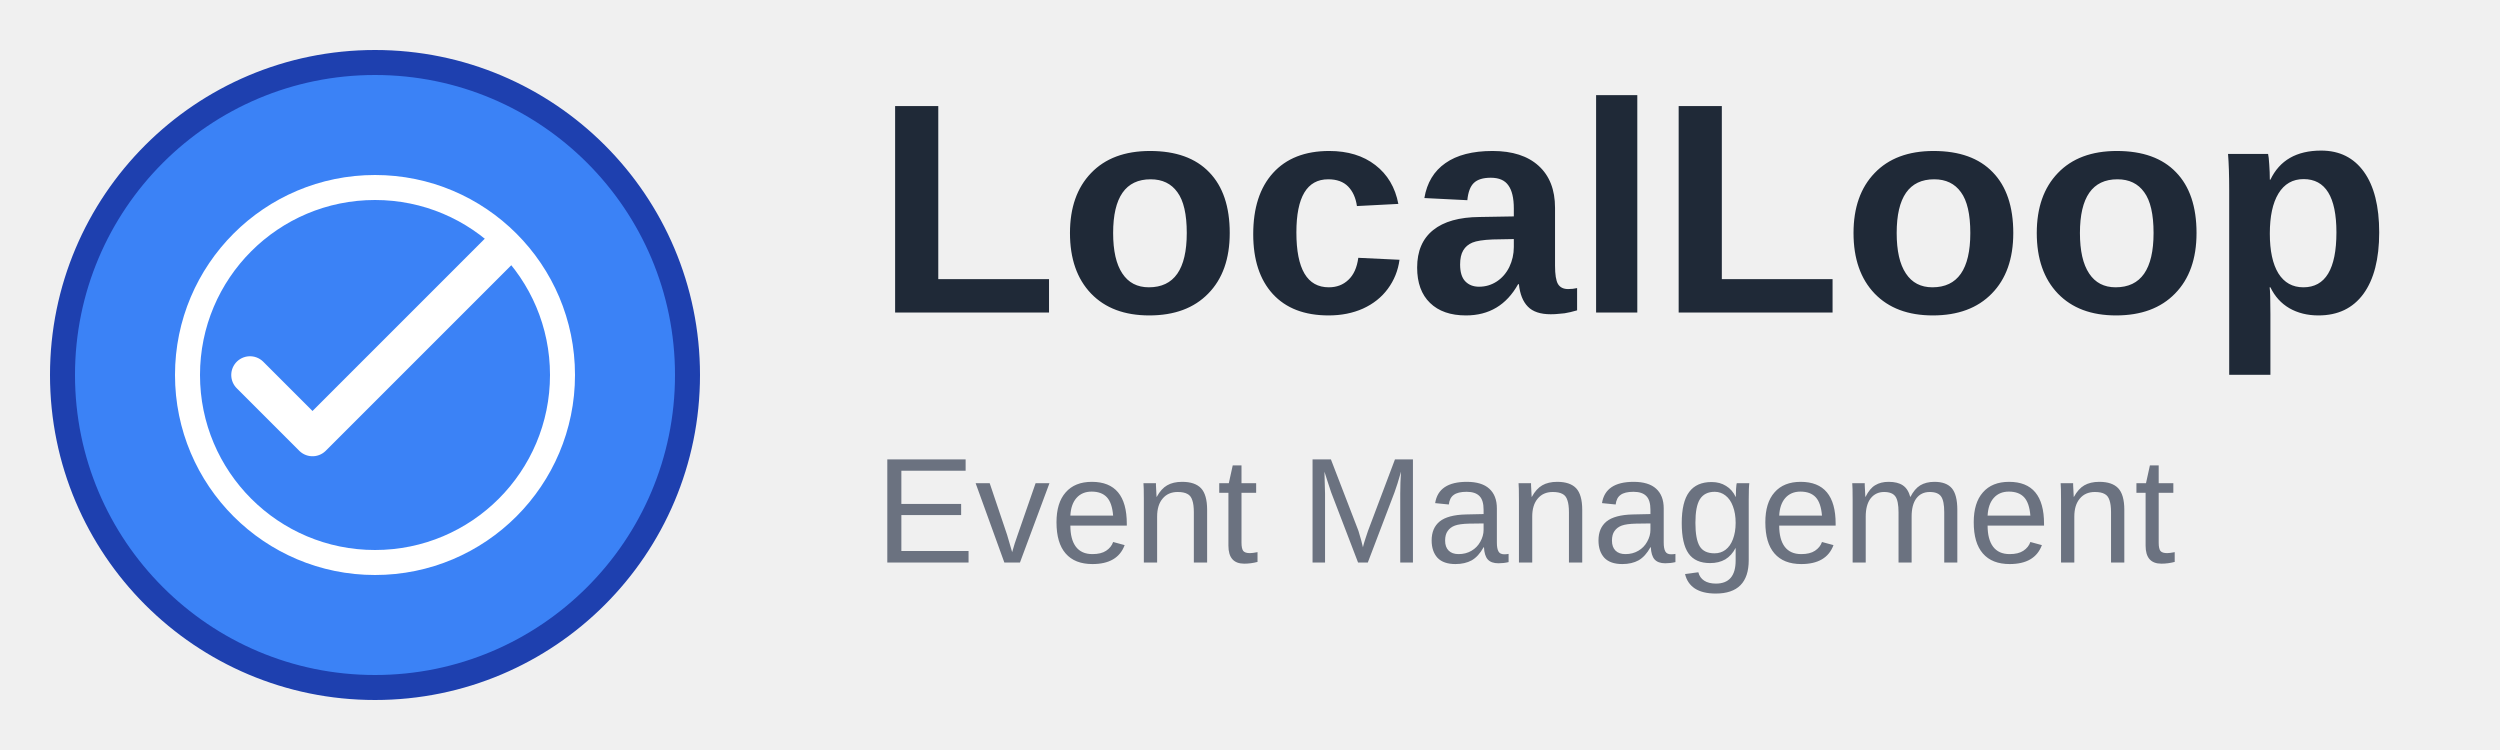
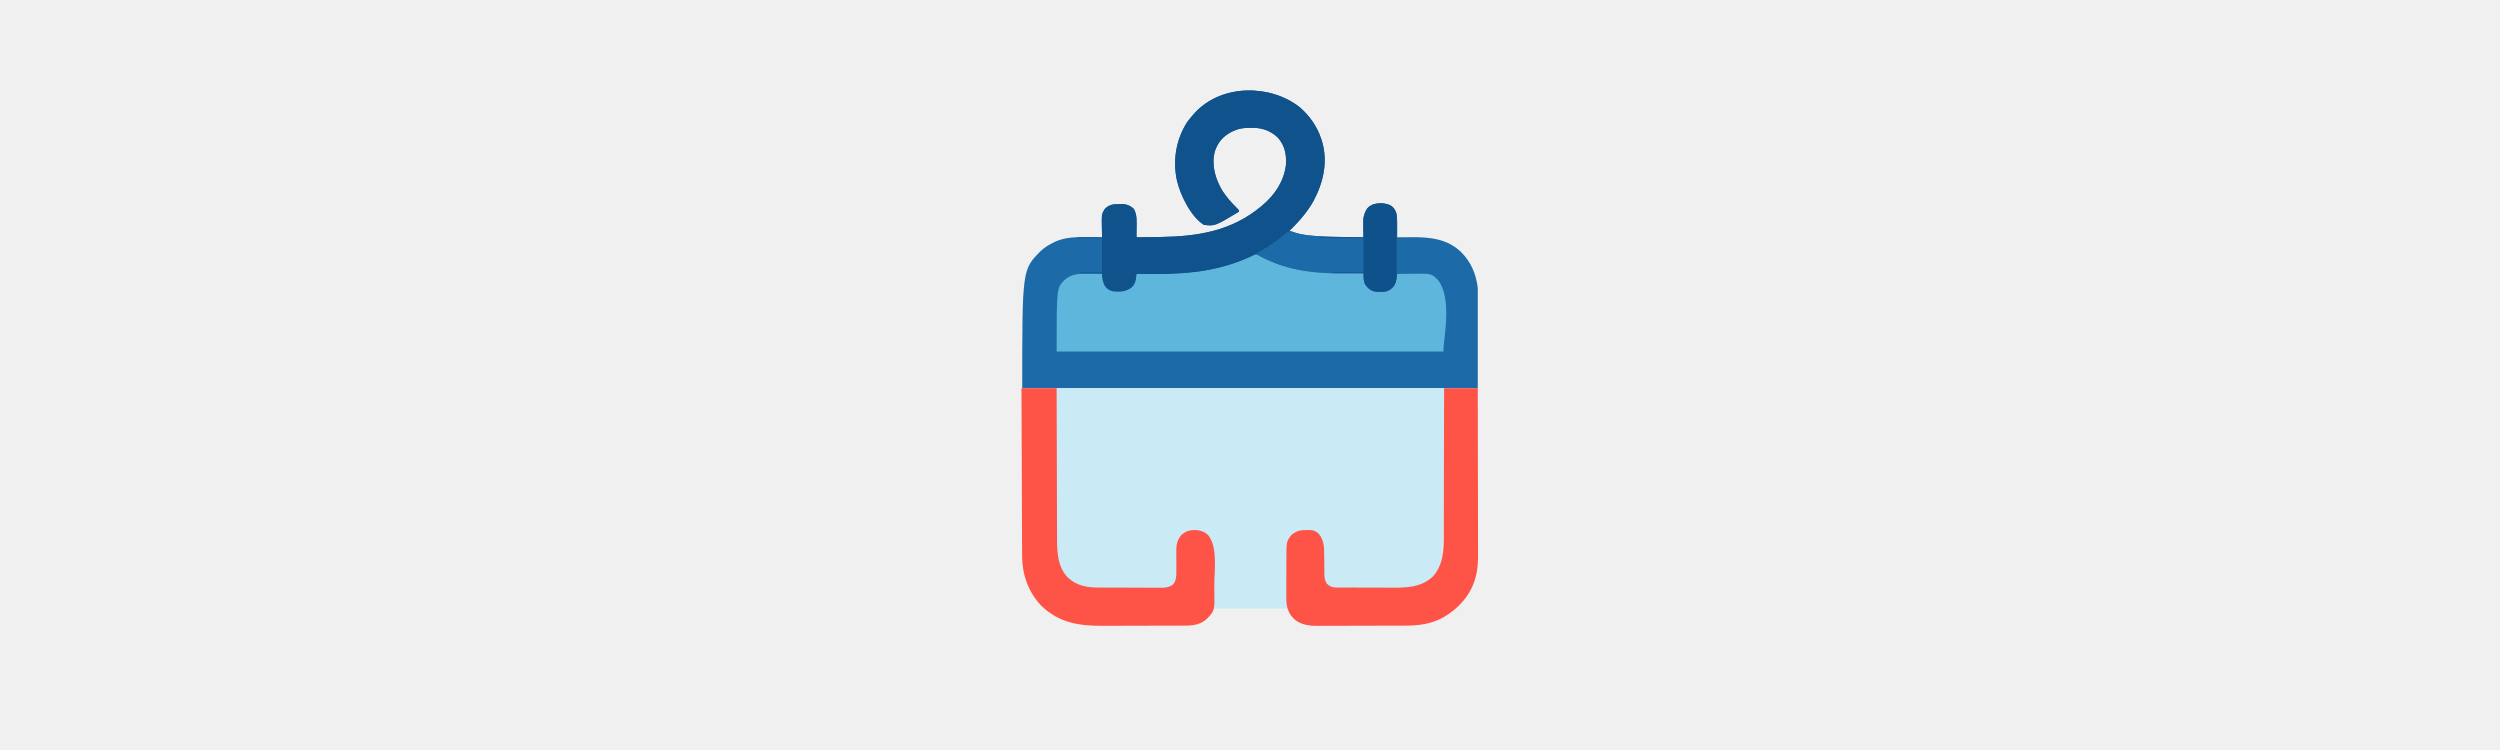
- <svg xmlns="http://www.w3.org/2000/svg" width="200" height="60" viewBox="0 0 200 60" fill="none">
-   <circle cx="30" cy="30" r="25" fill="#3B82F6" stroke="#1E40AF" stroke-width="2" />
-   <circle cx="30" cy="30" r="15" fill="none" stroke="white" stroke-width="2" />
-   <path d="M20 30 L25 35 L40 20" stroke="white" stroke-width="3" stroke-linecap="round" stroke-linejoin="round" />
-   <text x="70" y="25" font-family="Arial, sans-serif" font-size="24" font-weight="bold" fill="#1F2937">LocalLoop</text>
-   <text x="70" y="45" font-family="Arial, sans-serif" font-size="12" fill="#6B7280">Event Management</text>
+ <svg xmlns="http://www.w3.org/2000/svg" width="200" height="60" viewBox="0 0 1024 1024" fill="none">
+   <path d="M579.875 146.375C593.27 158.006 603.327 172.126 609 189C609.392 190.156 609.784 191.313 610.188 192.504C618.701 220.757 612.252 248.926 598.806 274.151C590.289 289.659 578.632 302.709 566 315C567.767 315.635 569.539 316.258 571.312 316.875C572.299 317.223 573.285 317.571 574.301 317.93C582.846 320.402 591.586 321.407 600.434 322.086C601.504 322.169 602.574 322.253 603.677 322.339C616.46 323.269 629.251 323.455 642.062 323.625C644.502 323.663 646.941 323.702 649.381 323.742C655.254 323.836 661.127 323.922 667 324C666.979 323.24 666.958 322.479 666.937 321.696C666.852 318.193 666.801 314.691 666.75 311.187C666.716 309.992 666.683 308.796 666.648 307.564C666.558 299.232 667.052 290.617 672.709 284.001C678.252 278.798 683.98 277.626 691.41 277.816C698.747 278.337 703.884 279.518 709 285C713.625 293.613 713.133 302.418 713.062 311.937C713.058 313.098 713.053 314.259 713.049 315.455C713.037 318.303 713.021 321.152 713 324C714.002 323.989 715.003 323.979 716.035 323.968C719.839 323.931 723.643 323.909 727.447 323.89C729.077 323.88 730.707 323.867 732.337 323.849C757.075 323.589 781.082 325.929 799.892 343.817C813.734 357.474 820.605 373.837 823 393C823 438.21 823 483.42 823 530C617.74 530 412.48 530 201 530C201 368.041 201 368.041 226.191 342.805C231.59 337.724 237.33 334.196 244 331C245.15 330.43 245.15 330.43 246.324 329.848C260.526 323.458 276.316 323.586 291.562 323.812C293.364 323.828 295.165 323.841 296.967 323.853C301.312 323.886 305.656 323.937 310 324C309.969 322.654 309.969 322.654 309.937 321.281C309.868 317.919 309.818 314.557 309.78 311.195C309.76 309.746 309.733 308.297 309.698 306.848C309.347 291.856 309.347 291.856 314 285C319.851 279.299 325.495 278.637 333.312 278.625C334.129 278.6 334.946 278.576 335.787 278.551C342.853 278.517 348.147 280.372 353.375 285.187C357.938 293.086 357.247 302.239 357.125 311.062C357.116 312.31 357.107 313.557 357.098 314.842C357.074 317.895 357.041 320.947 357 324C364.313 323.914 371.625 323.819 378.938 323.712C382.336 323.663 385.734 323.617 389.133 323.578C439.989 322.976 486.806 315.53 527 282C527.507 281.578 528.014 281.156 528.537 280.721C545.659 266.29 557.833 248.555 561 226C561.865 211.771 560.264 200.439 551 189C543.666 180.893 532.22 175.692 521.401 174.781C510.217 174.312 499.25 173.941 489 179C487.763 179.596 487.763 179.596 486.5 180.203C474.971 186.195 468.012 194.537 463.914 206.816C459.15 225.583 464.597 243.8 474 260C479.761 269.039 486.888 277.042 494.562 284.5C497 287 497 287 497 289C463.998 308.761 463.998 308.761 449 307C430.933 295.503 416.722 266.096 412.153 245.985C406.358 218.64 411.056 190.685 426 167C428.803 163.138 431.808 159.545 435 156C435.675 155.23 436.351 154.461 437.047 153.668C473.223 114.84 539.468 114.651 579.875 146.375Z" fill="#1D6AA8" />
+   <path d="M248 530C422.57 530 597.14 530 777 530C777 771.579 777 771.579 762 787.812C745.237 803.49 724.404 803.469 702.809 803.398C700.606 803.4 698.404 803.403 696.201 803.407C691.618 803.412 687.036 803.405 682.453 803.391C676.589 803.374 670.725 803.384 664.861 803.402C660.327 803.413 655.793 803.409 651.259 803.401C649.096 803.399 646.934 803.402 644.771 803.409C641.754 803.417 638.737 803.405 635.72 803.388C634.836 803.394 633.951 803.4 633.039 803.407C627.034 803.345 621.977 802.563 617.258 798.5C614.264 794.536 612.886 791.748 612.842 786.811C612.827 785.548 612.827 785.548 612.811 784.259C612.8 782.895 612.8 782.895 612.789 781.504C612.761 779.563 612.732 777.622 612.703 775.682C612.662 772.634 612.625 769.587 612.599 766.539C613.159 746.527 613.159 746.527 605 729C599.52 725.21 595.592 724.391 589 724.562C587.848 724.552 587.848 724.552 586.672 724.541C580.194 724.613 575.482 726.038 570.312 730.125C563.543 738.542 562.835 747.922 562.886 758.344C562.886 759.148 562.886 759.951 562.886 760.78C562.887 763.353 562.894 765.927 562.902 768.5C562.904 770.1 562.905 771.701 562.905 773.301C562.911 779.201 562.925 785.1 562.937 791C562.968 810.8 562.968 810.8 563 831C529.67 831 496.34 831 462 831C462.021 822.894 462.041 814.789 462.062 806.438C462.082 783.123 462.082 783.123 461.687 759.812C461.665 758.625 461.643 757.438 461.619 756.215C461.326 747.16 460.097 738.085 454 731C446.422 725.25 439.462 723.966 430 725C422.494 727.464 418.108 731.007 414.426 737.983C412.383 742.85 412.596 747.698 412.629 752.902C412.612 755.031 412.594 757.159 412.576 759.287C412.566 762.616 412.562 765.944 412.564 769.273C412.561 772.504 412.533 775.734 412.504 778.965C412.512 779.952 412.52 780.938 412.529 781.955C412.463 788.072 411.647 792.953 408 798C403.71 801.415 400.212 803.119 394.747 803.14C393.88 803.146 393.012 803.152 392.119 803.158C390.695 803.159 390.695 803.159 389.243 803.161C388.241 803.166 387.239 803.171 386.206 803.176C382.881 803.191 379.556 803.198 376.23 803.203C373.914 803.209 371.598 803.215 369.282 803.22C364.415 803.231 359.548 803.237 354.682 803.24C348.476 803.246 342.271 803.27 336.065 803.298C331.274 803.317 326.482 803.322 321.691 803.324C319.405 803.327 317.12 803.335 314.834 803.348C294.922 803.455 277.409 802.854 262.254 788.363C202.726 725.947 248 616.252 248 530Z" fill="#CAEBF6" />
+   <path d="M525.765 348.821C527.761 349.887 529.724 351.001 531.688 352.125C564.967 370.325 602.504 372.361 639.688 372.688C642.359 372.719 645.03 372.755 647.701 372.791C654.134 372.875 660.567 372.943 667 373C667.186 374.23 667.186 374.23 667.376 375.484C667.546 376.562 667.716 377.64 667.891 378.75C668.056 379.817 668.221 380.885 668.392 381.984C669.512 387.536 671.507 390.842 676.062 394.375C682.911 398.164 691.754 398.021 699.367 396.539C703.694 394.904 706.886 392.052 709 388C709.77 385.607 710.48 383.194 711.145 380.77C711.495 379.503 711.845 378.237 712.206 376.933C712.468 375.965 712.73 374.997 713 374C718.21 373.925 723.42 373.871 728.631 373.835C730.399 373.82 732.167 373.8 733.935 373.774C759.463 373.406 759.463 373.406 768.277 381.895C788.836 407.021 776 462.894 776 480C601.76 480 427.52 480 248 480C248 393.739 248 393.739 258 383C268.455 373.253 279.647 373.598 293.062 373.813C294.708 373.828 296.353 373.841 297.998 373.854C301.999 373.886 305.999 373.938 310 374C310.195 374.896 310.39 375.793 310.59 376.716C310.983 378.477 310.983 378.477 311.383 380.273C311.639 381.438 311.896 382.602 312.161 383.802C313.486 388.851 315.204 391.698 319.5 394.813C326.219 398.004 334.544 398.197 341.676 396.281C346.981 394.07 351.556 391.331 353.93 385.855C355.29 381.949 356.202 378.056 357 374C357.661 373.992 358.322 373.984 359.002 373.976C366.013 373.888 373.024 373.788 380.035 373.683C382.635 373.645 385.236 373.61 387.836 373.578C408.595 373.322 429.491 372.864 450 369.313C450.972 369.146 451.945 368.979 452.947 368.808C474.369 364.908 496.459 357.93 515.746 347.715C519.403 346.555 522.313 347.215 525.765 348.821Z" fill="#5EB6DC" />
+   <path d="M579.875 146.375C593.27 158.006 603.327 172.126 609 189C609.392 190.156 609.784 191.313 610.188 192.504C618.701 220.757 612.252 248.926 598.806 274.151C591.967 286.604 583.209 297.271 573.421 307.512C572.471 308.507 571.526 309.507 570.587 310.512C562.808 318.819 554.391 325.59 545 332C544.431 332.393 543.861 332.786 543.274 333.19C495.722 365.752 440.443 374.506 384 374.125C381.363 374.115 378.727 374.106 376.09 374.098C369.726 374.076 363.363 374.043 357 374C356.936 374.621 356.872 375.242 356.807 375.882C356.721 376.696 356.634 377.509 356.545 378.347C356.461 379.154 356.377 379.96 356.29 380.792C355.679 385.448 353.79 389.288 350.391 392.539C342.901 398.206 335.142 398.704 326 398C321.006 397.051 317.121 395.057 314.031 390.871C310.828 385.059 310 379.584 310 373C300.1 373 290.2 373 280 373C280 372.67 280 372.34 280 372C289.9 372 299.8 372 310 372C310 356.49 310 340.98 310 325C299.11 325 288.22 325 277 325C277 324.67 277 324.34 277 324C287.89 324 298.78 324 310 324C309.842 314.158 309.842 314.158 309.64 304.316C309.58 296.913 309.718 291.309 314 285C319.851 279.299 325.495 278.637 333.312 278.625C334.129 278.6 334.946 278.576 335.787 278.551C342.853 278.517 348.147 280.372 353.375 285.187C357.938 293.086 357.247 302.239 357.125 311.062C357.116 312.31 357.107 313.557 357.098 314.842C357.074 317.895 357.041 320.947 357 324C364.313 323.914 371.625 323.819 378.938 323.712C382.336 323.663 385.734 323.617 389.133 323.578C439.989 322.976 486.806 315.53 527 282C527.507 281.578 528.014 281.156 528.537 280.721C545.659 266.29 557.833 248.555 561 226C561.865 211.771 560.264 200.439 551 189C543.666 180.893 532.22 175.692 521.401 174.781C510.217 174.312 499.25 173.941 489 179C488.175 179.397 487.35 179.794 486.5 180.203C474.971 186.195 468.012 194.537 463.914 206.816C459.15 225.583 464.597 243.8 474 260C479.761 269.039 486.888 277.042 494.562 284.5C497 287 497 287 497 289C463.998 308.761 463.998 308.761 449 307C430.933 295.503 416.722 266.096 412.153 245.985C406.358 218.64 411.056 190.685 426 167C428.803 163.138 431.808 159.545 435 156C435.675 155.23 436.351 154.461 437.047 153.668C473.223 114.84 539.468 114.651 579.875 146.375Z" fill="#10528B" />
+   <path d="M200 530C215.84 530 231.68 530 248 530C248.015 536.707 248.029 543.414 248.044 550.324C248.095 572.497 248.161 594.669 248.236 616.841C248.245 619.52 248.254 622.2 248.262 624.879C248.265 625.545 248.267 626.211 248.269 626.897C248.304 637.654 248.329 648.41 248.35 659.167C248.372 670.22 248.406 681.273 248.449 692.325C248.473 698.527 248.491 704.728 248.498 710.93C248.504 716.777 248.524 722.623 248.554 728.469C248.563 730.606 248.567 732.743 248.565 734.88C248.554 754.26 249.311 774.101 263.621 788.812C275.27 799.524 288.891 802.133 304.306 802.177C305.319 802.184 306.331 802.19 307.374 802.197C310.706 802.217 314.039 802.228 317.371 802.238C318.513 802.242 319.655 802.246 320.832 802.251C326.871 802.271 332.91 802.286 338.949 802.295C345.178 802.306 351.406 802.341 357.635 802.38C362.435 802.406 367.234 802.415 372.034 802.418C374.33 802.423 376.627 802.435 378.923 802.453C382.137 802.478 385.35 802.477 388.564 802.47C389.506 802.483 390.448 802.496 391.419 802.509C397.323 802.462 402.168 801.589 407 798C411.518 792.228 411.538 786.147 411.434 779.07C411.443 776.954 411.453 774.839 411.463 772.723C411.454 769.423 411.437 766.123 411.415 762.823C411.401 759.613 411.416 756.405 411.434 753.195C411.409 751.735 411.409 751.735 411.384 750.246C411.438 742.691 413.366 736.183 418.407 730.38C424.676 724.753 430.758 723.411 438.934 723.656C445.475 724.39 450.934 726.4 455.438 731.312C468.25 748.214 463.144 779.817 463.286 800.036C463.304 802.164 463.328 804.293 463.359 806.422C463.74 833.698 463.74 833.698 453.543 844.551C445.789 851.869 436.085 854.106 425.66 854.147C424.406 854.154 423.152 854.161 421.86 854.169C420.482 854.172 419.105 854.174 417.727 854.177C416.266 854.183 414.805 854.19 413.344 854.197C408.556 854.218 403.768 854.228 398.98 854.238C397.325 854.242 395.669 854.246 394.013 854.251C386.226 854.27 378.438 854.284 370.651 854.292C361.702 854.302 352.753 854.328 343.803 854.369C336.862 854.399 329.921 854.414 322.979 854.417C318.846 854.419 314.712 854.428 310.579 854.453C278.471 854.64 251.079 850.305 227 827C209.257 808.411 200.869 784.238 200.842 758.844C200.837 757.861 200.832 756.877 200.827 755.864C200.812 752.589 200.803 749.314 200.795 746.039C200.785 743.683 200.775 741.327 200.765 738.971C200.738 732.589 200.717 726.208 200.697 719.826C200.677 713.829 200.653 707.831 200.629 701.833C200.581 689.958 200.538 678.084 200.497 666.209C200.458 654.679 200.416 643.148 200.372 631.617C200.37 630.906 200.367 630.194 200.364 629.461C200.35 625.892 200.337 622.322 200.323 618.752C200.209 589.168 200.103 559.584 200 530Z" fill="#FE5448" />
+   <path d="M777 530C792.18 530 807.36 530 823 530C823.066 560.846 823.122 591.692 823.153 622.538C823.157 626.185 823.161 629.832 823.165 633.479C823.166 634.205 823.166 634.931 823.167 635.679C823.18 647.413 823.204 659.147 823.231 670.88C823.26 682.933 823.276 694.986 823.282 707.039C823.286 713.803 823.295 720.568 823.317 727.332C823.338 733.706 823.344 740.08 823.339 746.455C823.34 748.787 823.346 751.119 823.358 753.452C823.414 765.365 823.321 776.467 820 788C819.72 789.05 819.72 789.05 819.434 790.121C812.901 813.197 796.009 831.547 775.467 843.199C759.331 851.942 742.772 854.142 724.69 854.177C723.262 854.183 721.833 854.19 720.405 854.197C715.744 854.218 711.083 854.228 706.422 854.238C704.808 854.242 703.195 854.246 701.582 854.251C694 854.27 686.419 854.284 678.837 854.292C670.122 854.302 661.407 854.328 652.691 854.369C645.929 854.399 639.167 854.414 632.405 854.417C628.378 854.419 624.35 854.428 620.323 854.453C616.531 854.477 612.739 854.481 608.947 854.471C606.913 854.47 604.88 854.489 602.846 854.509C591.353 854.445 579.757 852.562 571.234 844.285C561.786 834.261 561.419 824.398 561.539 811.227C561.541 809.495 561.542 807.763 561.542 806.031C561.545 802.411 561.561 798.792 561.588 795.173C561.622 790.561 561.63 785.95 561.628 781.338C561.629 777.764 561.64 774.19 561.654 770.616C561.661 768.917 561.665 767.217 561.666 765.518C561.714 739.418 561.714 739.418 568 731C575.855 723.598 583.274 723.463 593.621 723.664C598.836 723.93 602.413 725.09 606 729C612.905 737.089 613.284 747.187 613.309 757.391C613.334 759.336 613.359 761.281 613.385 763.227C613.414 766.25 613.438 769.274 613.456 772.298C613.478 775.246 613.517 778.193 613.559 781.141C613.559 782.041 613.559 782.941 613.559 783.868C613.639 788.989 614.152 792.568 617 797C621.206 800.99 624.486 802.117 630.17 802.14C630.994 802.146 631.817 802.152 632.666 802.158C633.562 802.159 634.457 802.16 635.38 802.161C636.33 802.166 637.28 802.171 638.259 802.176C641.407 802.191 644.555 802.198 647.703 802.203C649.901 802.209 652.099 802.215 654.297 802.22C658.914 802.231 663.531 802.237 668.147 802.24C674.024 802.246 679.901 802.27 685.778 802.298C690.325 802.317 694.872 802.322 699.419 802.324C701.583 802.327 703.747 802.335 705.911 802.348C726.114 802.462 745.822 801.867 761.5 787.312C775.948 771.538 776.6 750.819 776.546 730.599C776.555 728.4 776.565 726.2 776.577 724.001C776.605 718.083 776.608 712.164 776.607 706.246C776.611 700.041 776.636 693.837 776.659 687.632C776.7 675.907 776.72 664.181 776.733 652.455C776.745 643.084 776.765 633.713 776.792 624.342C776.794 623.68 776.796 623.019 776.798 622.337C776.808 619.017 776.818 615.697 776.828 612.378C776.91 584.918 776.961 557.459 777 530Z" fill="#FE5448" />
+   <path d="M704.789 281C708.679 283.913 710.636 287.443 712 292C712.4 294.984 712.411 297.922 712.388 300.929C712.396 302.228 712.396 302.228 712.404 303.554C712.417 306.399 712.409 309.244 712.398 312.09C712.4 314.078 712.403 316.067 712.407 318.056C712.412 322.218 712.405 326.379 712.391 330.541C712.374 335.861 712.384 341.181 712.402 346.502C712.413 350.607 712.409 354.712 712.401 358.817C712.399 360.778 712.402 362.739 712.409 364.7C712.417 367.448 712.405 370.194 712.388 372.941C712.394 373.743 712.4 374.545 712.407 375.371C712.336 381.655 711.244 387.314 707.098 392.277C706.09 393.099 706.09 393.099 705.062 393.937C704.393 394.503 703.724 395.069 703.035 395.652C697.086 399.592 688.845 398.512 682 398C676.037 396.424 672.367 393.051 669 388C666.979 382.803 666.938 378.469 667 373C666.333 373.007 665.667 373.013 664.98 373.02C657.888 373.088 650.795 373.132 643.703 373.165C641.074 373.178 638.446 373.2 635.817 373.226C594.034 373.634 556.679 367.525 520 347C523.078 344.515 526.363 342.592 529.787 340.638C539.076 335.336 547.531 329.532 555.781 322.695C556.658 321.971 557.534 321.246 558.438 320.5C559.199 319.85 559.961 319.201 560.746 318.531C563.285 316.807 564.95 316.243 568 316C570.289 316.488 570.289 316.488 572.625 317.312C581.561 320.439 591.046 321.366 600.434 322.086C601.504 322.17 602.574 322.253 603.677 322.339C616.46 323.269 629.251 323.455 642.062 323.625C644.502 323.663 646.941 323.702 649.381 323.742C655.254 323.836 661.127 323.922 667 324C666.979 323.24 666.958 322.479 666.937 321.696C666.852 318.193 666.801 314.691 666.75 311.187C666.716 309.992 666.683 308.796 666.648 307.564C666.558 299.232 667.052 290.617 672.709 284.001C680.892 276.32 695.009 275.533 704.789 281Z" fill="#1D6AA8" />
+   <path d="M704.789 281C708.679 283.913 710.636 287.443 712 292C712.4 294.984 712.411 297.922 712.388 300.929C712.393 301.795 712.399 302.661 712.404 303.554C712.417 306.399 712.409 309.244 712.398 312.09C712.4 314.078 712.403 316.067 712.407 318.056C712.412 322.218 712.405 326.379 712.391 330.541C712.374 335.861 712.384 341.181 712.402 346.502C712.413 350.607 712.409 354.712 712.401 358.817C712.399 360.778 712.402 362.739 712.409 364.7C712.417 367.448 712.405 370.194 712.388 372.941C712.394 373.743 712.4 374.545 712.407 375.371C712.336 381.655 711.244 387.314 707.098 392.277C706.09 393.099 706.09 393.099 705.062 393.937C704.393 394.503 703.724 395.069 703.035 395.652C697.086 399.592 688.845 398.512 682 398C676.037 396.424 672.367 393.051 669 388C666.869 382.521 667 379.197 667 373C652.81 373 638.62 373 624 373C624 372.67 624 372.34 624 372C638.19 372 652.38 372 667 372C667 356.49 667 340.98 667 325C647.2 325 627.4 325 607 325C607 324.67 607 324.34 607 324C626.8 324 646.6 324 667 324C667 315.09 667 306.18 667 297C672.14 282.865 672.14 282.865 680.812 278.625C688.523 277.113 697.756 277.069 704.789 281Z" fill="#0F528B" />
</svg>
